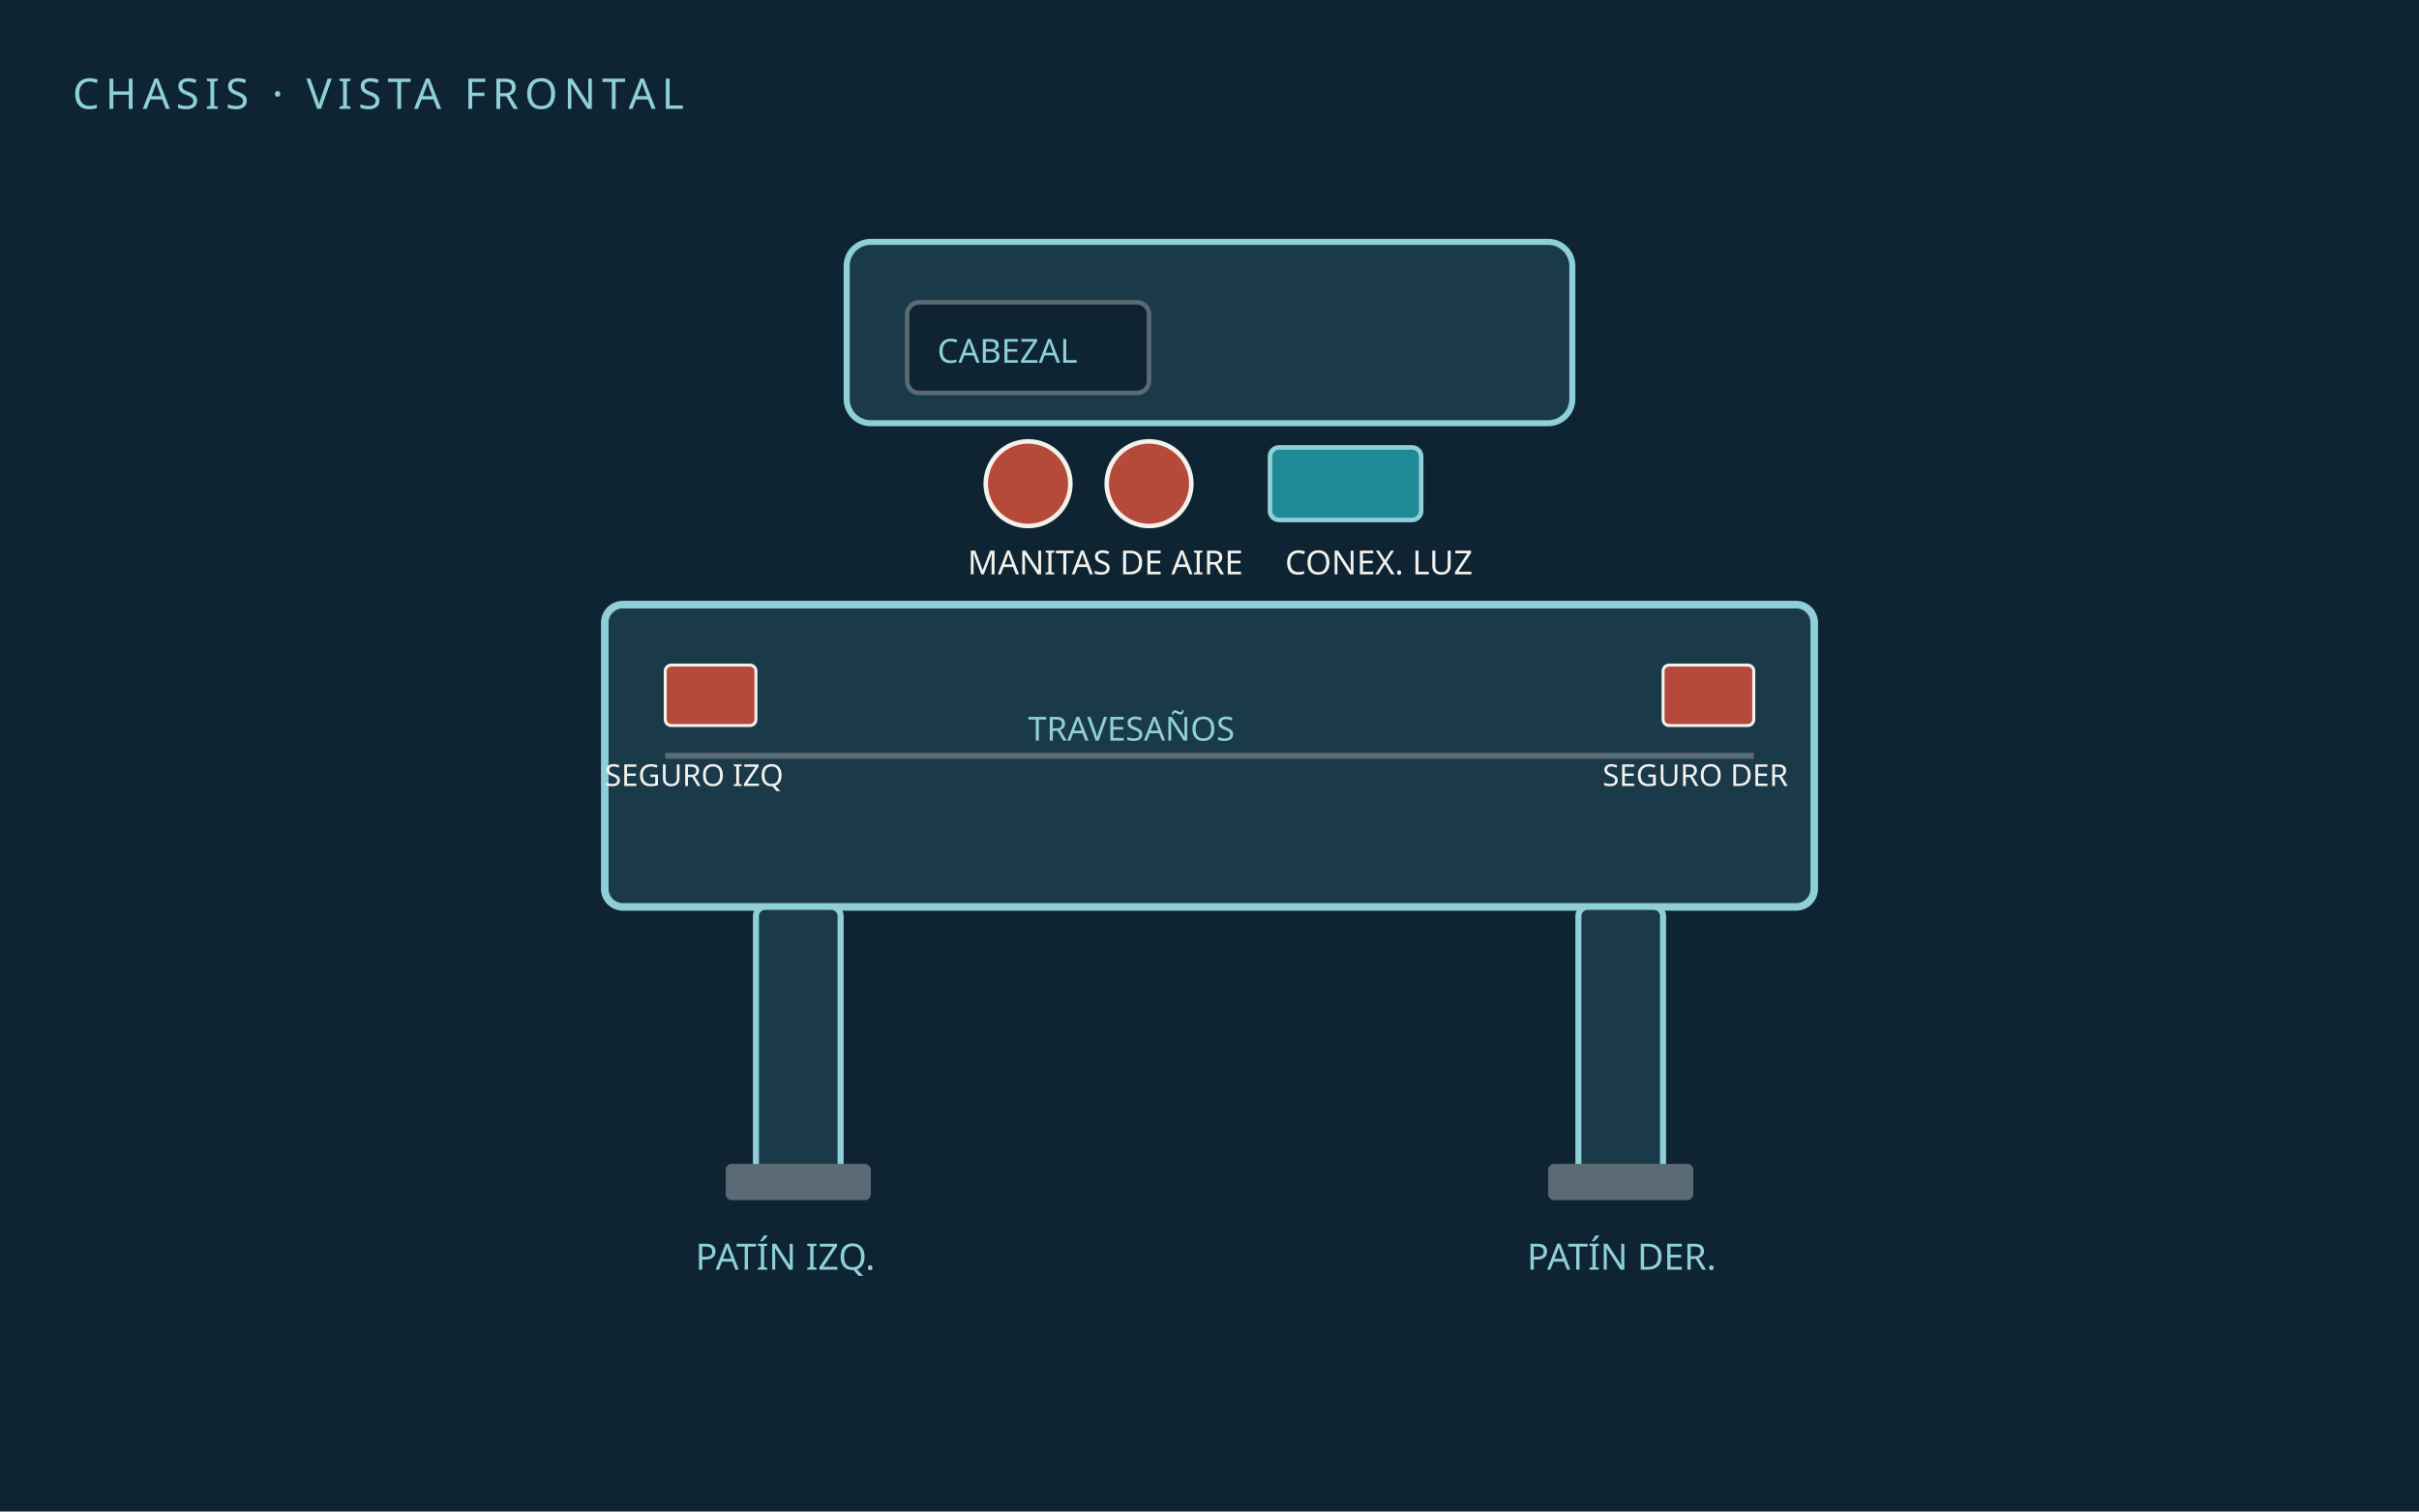
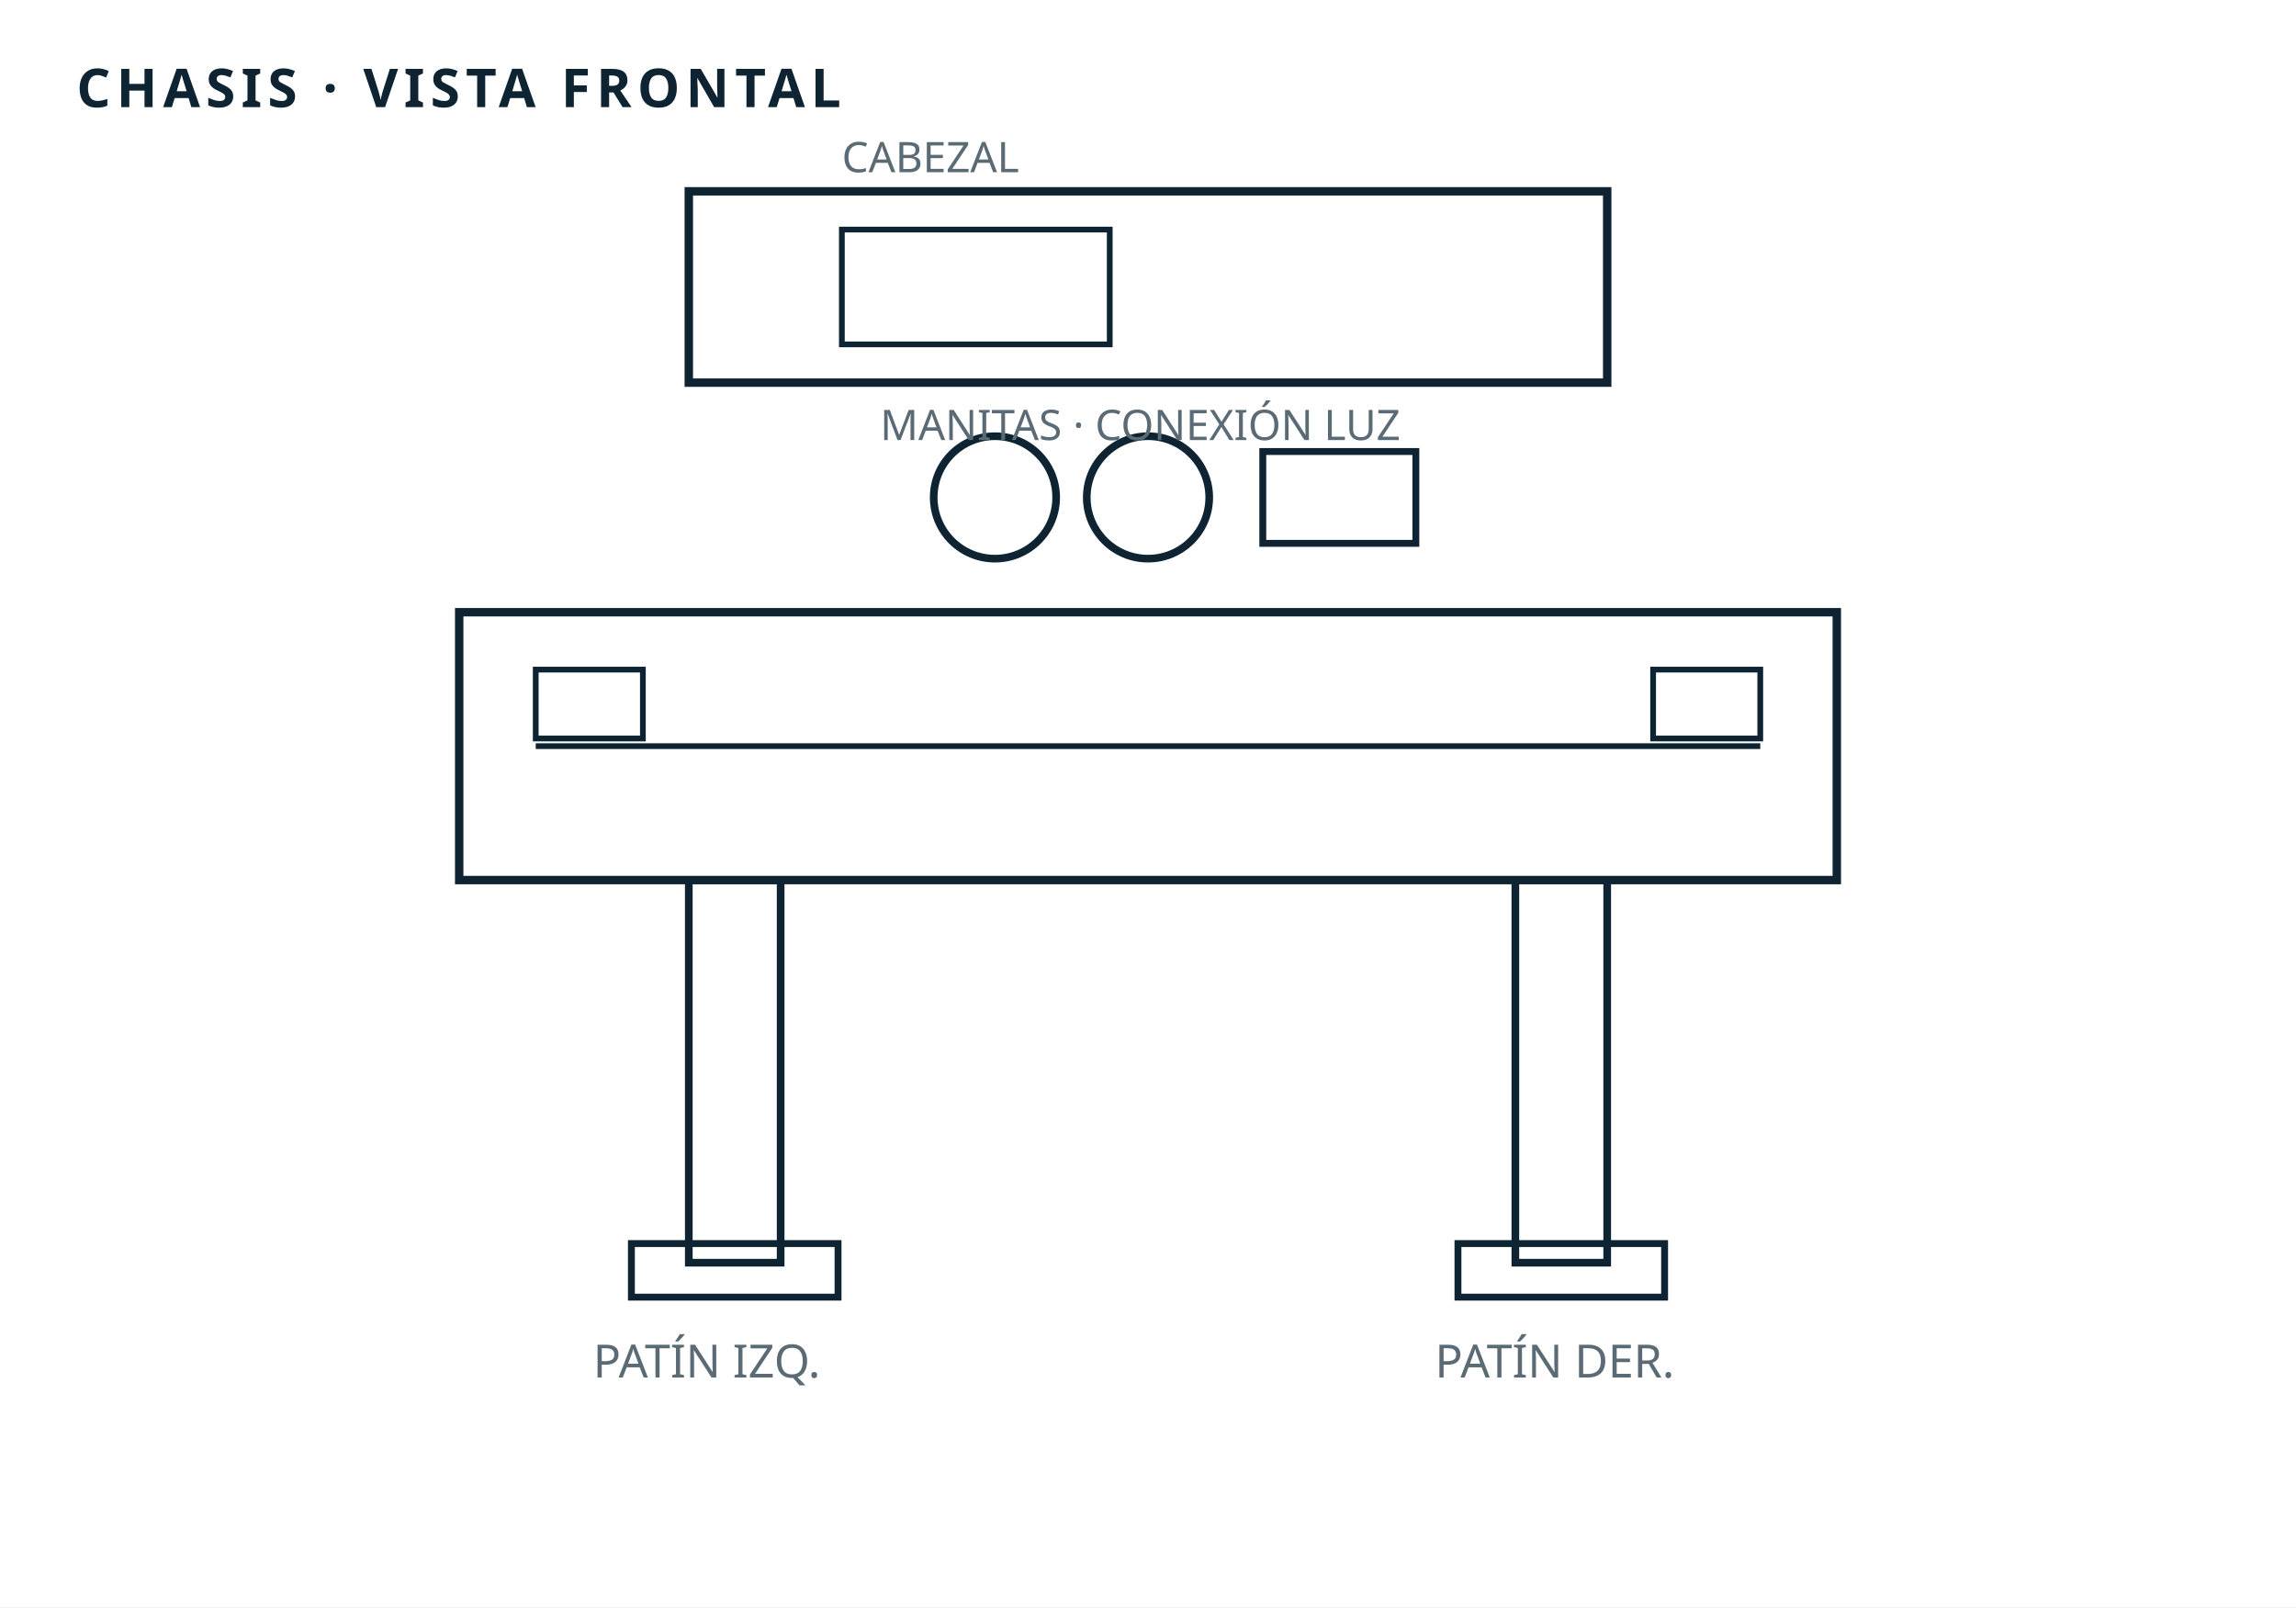
- <svg xmlns="http://www.w3.org/2000/svg" viewBox="0 0 800 500" width="800" height="500">
-   <rect width="800" height="500" fill="#0e2433" />
-   <text x="24" y="36" fill="#8fd0d8" font-family="system-ui,sans-serif" font-size="14" letter-spacing="2">CHASIS · VISTA FRONTAL</text>
-   <rect x="280" y="80" width="240" height="60" rx="8" fill="#1a3a4a" stroke="#8fd0d8" stroke-width="2" />
-   <rect x="300" y="100" width="80" height="30" rx="4" fill="#0e2433" stroke="#5b6b75" stroke-width="1.5" />
-   <text x="310" y="120" fill="#8fd0d8" font-size="11" font-family="system-ui">CABEZAL</text>
-   <circle cx="340" cy="160" r="14" fill="#b54a3a" stroke="#f3f1ec" stroke-width="1.5" />
-   <circle cx="380" cy="160" r="14" fill="#b54a3a" stroke="#f3f1ec" stroke-width="1.5" />
-   <text x="320" y="190" fill="#f3f1ec" font-size="11" font-family="system-ui">MANITAS DE AIRE</text>
-   <rect x="420" y="148" width="50" height="24" rx="3" fill="#1f8a96" stroke="#8fd0d8" stroke-width="1.5" />
-   <text x="425" y="190" fill="#f3f1ec" font-size="11" font-family="system-ui">CONEX. LUZ</text>
-   <rect x="200" y="200" width="400" height="100" rx="6" fill="#1a3a4a" stroke="#8fd0d8" stroke-width="2.5" />
-   <rect x="250" y="300" width="28" height="90" rx="3" fill="#1a3a4a" stroke="#8fd0d8" stroke-width="2" />
-   <rect x="522" y="300" width="28" height="90" rx="3" fill="#1a3a4a" stroke="#8fd0d8" stroke-width="2" />
-   <rect x="240" y="385" width="48" height="12" rx="2" fill="#5b6b75" />
-   <rect x="512" y="385" width="48" height="12" rx="2" fill="#5b6b75" />
-   <text x="230" y="420" fill="#8fd0d8" font-size="12" font-family="system-ui">PATÍN IZQ.</text>
-   <text x="505" y="420" fill="#8fd0d8" font-size="12" font-family="system-ui">PATÍN DER.</text>
-   <rect x="220" y="220" width="30" height="20" rx="2" fill="#b54a3a" stroke="#f3f1ec" stroke-width="1" />
-   <rect x="550" y="220" width="30" height="20" rx="2" fill="#b54a3a" stroke="#f3f1ec" stroke-width="1" />
-   <text x="200" y="260" fill="#f3f1ec" font-size="10" font-family="system-ui">SEGURO IZQ</text>
-   <text x="530" y="260" fill="#f3f1ec" font-size="10" font-family="system-ui">SEGURO DER</text>
-   <line x1="220" y1="250" x2="580" y2="250" stroke="#5b6b75" stroke-width="2" />
-   <text x="340" y="245" fill="#8fd0d8" font-size="11" font-family="system-ui">TRAVESAÑOS</text>
+ <svg xmlns="http://www.w3.org/2000/svg" viewBox="0 0 600 420" width="600" height="420">
+   <rect width="600" height="420" fill="#ffffff" />
+   <text x="20" y="28" fill="#0e2433" font-family="system-ui,sans-serif" font-size="14" font-weight="600" letter-spacing="1.5">CHASIS · VISTA FRONTAL</text>
+   <rect x="180" y="50" width="240" height="50" fill="none" stroke="#0e2433" stroke-width="2.2" />
+   <rect x="220" y="60" width="70" height="30" fill="none" stroke="#0e2433" stroke-width="1.5" />
+   <circle cx="260" cy="130" r="16" fill="none" stroke="#0e2433" stroke-width="2" />
+   <circle cx="300" cy="130" r="16" fill="none" stroke="#0e2433" stroke-width="2" />
+   <rect x="330" y="118" width="40" height="24" fill="none" stroke="#0e2433" stroke-width="1.8" />
+   <rect x="120" y="160" width="360" height="70" fill="none" stroke="#0e2433" stroke-width="2.2" />
+   <line x1="140" y1="195" x2="460" y2="195" stroke="#0e2433" stroke-width="1.5" />
+   <rect x="140" y="175" width="28" height="18" fill="none" stroke="#0e2433" stroke-width="1.5" />
+   <rect x="432" y="175" width="28" height="18" fill="none" stroke="#0e2433" stroke-width="1.5" />
+   <rect x="180" y="230" width="24" height="100" fill="none" stroke="#0e2433" stroke-width="2" />
+   <rect x="396" y="230" width="24" height="100" fill="none" stroke="#0e2433" stroke-width="2" />
+   <rect x="165" y="325" width="54" height="14" fill="none" stroke="#0e2433" stroke-width="1.8" />
+   <rect x="381" y="325" width="54" height="14" fill="none" stroke="#0e2433" stroke-width="1.8" />
+   <text x="155" y="360" fill="#5b6b75" font-size="12" font-family="system-ui">PATÍN IZQ.</text>
+   <text x="375" y="360" fill="#5b6b75" font-size="12" font-family="system-ui">PATÍN DER.</text>
+   <text x="230" y="115" fill="#5b6b75" font-size="11" font-family="system-ui">MANITAS · CONEXIÓN LUZ</text>
+   <text x="220" y="45" fill="#5b6b75" font-size="11" font-family="system-ui">CABEZAL</text>
</svg>
